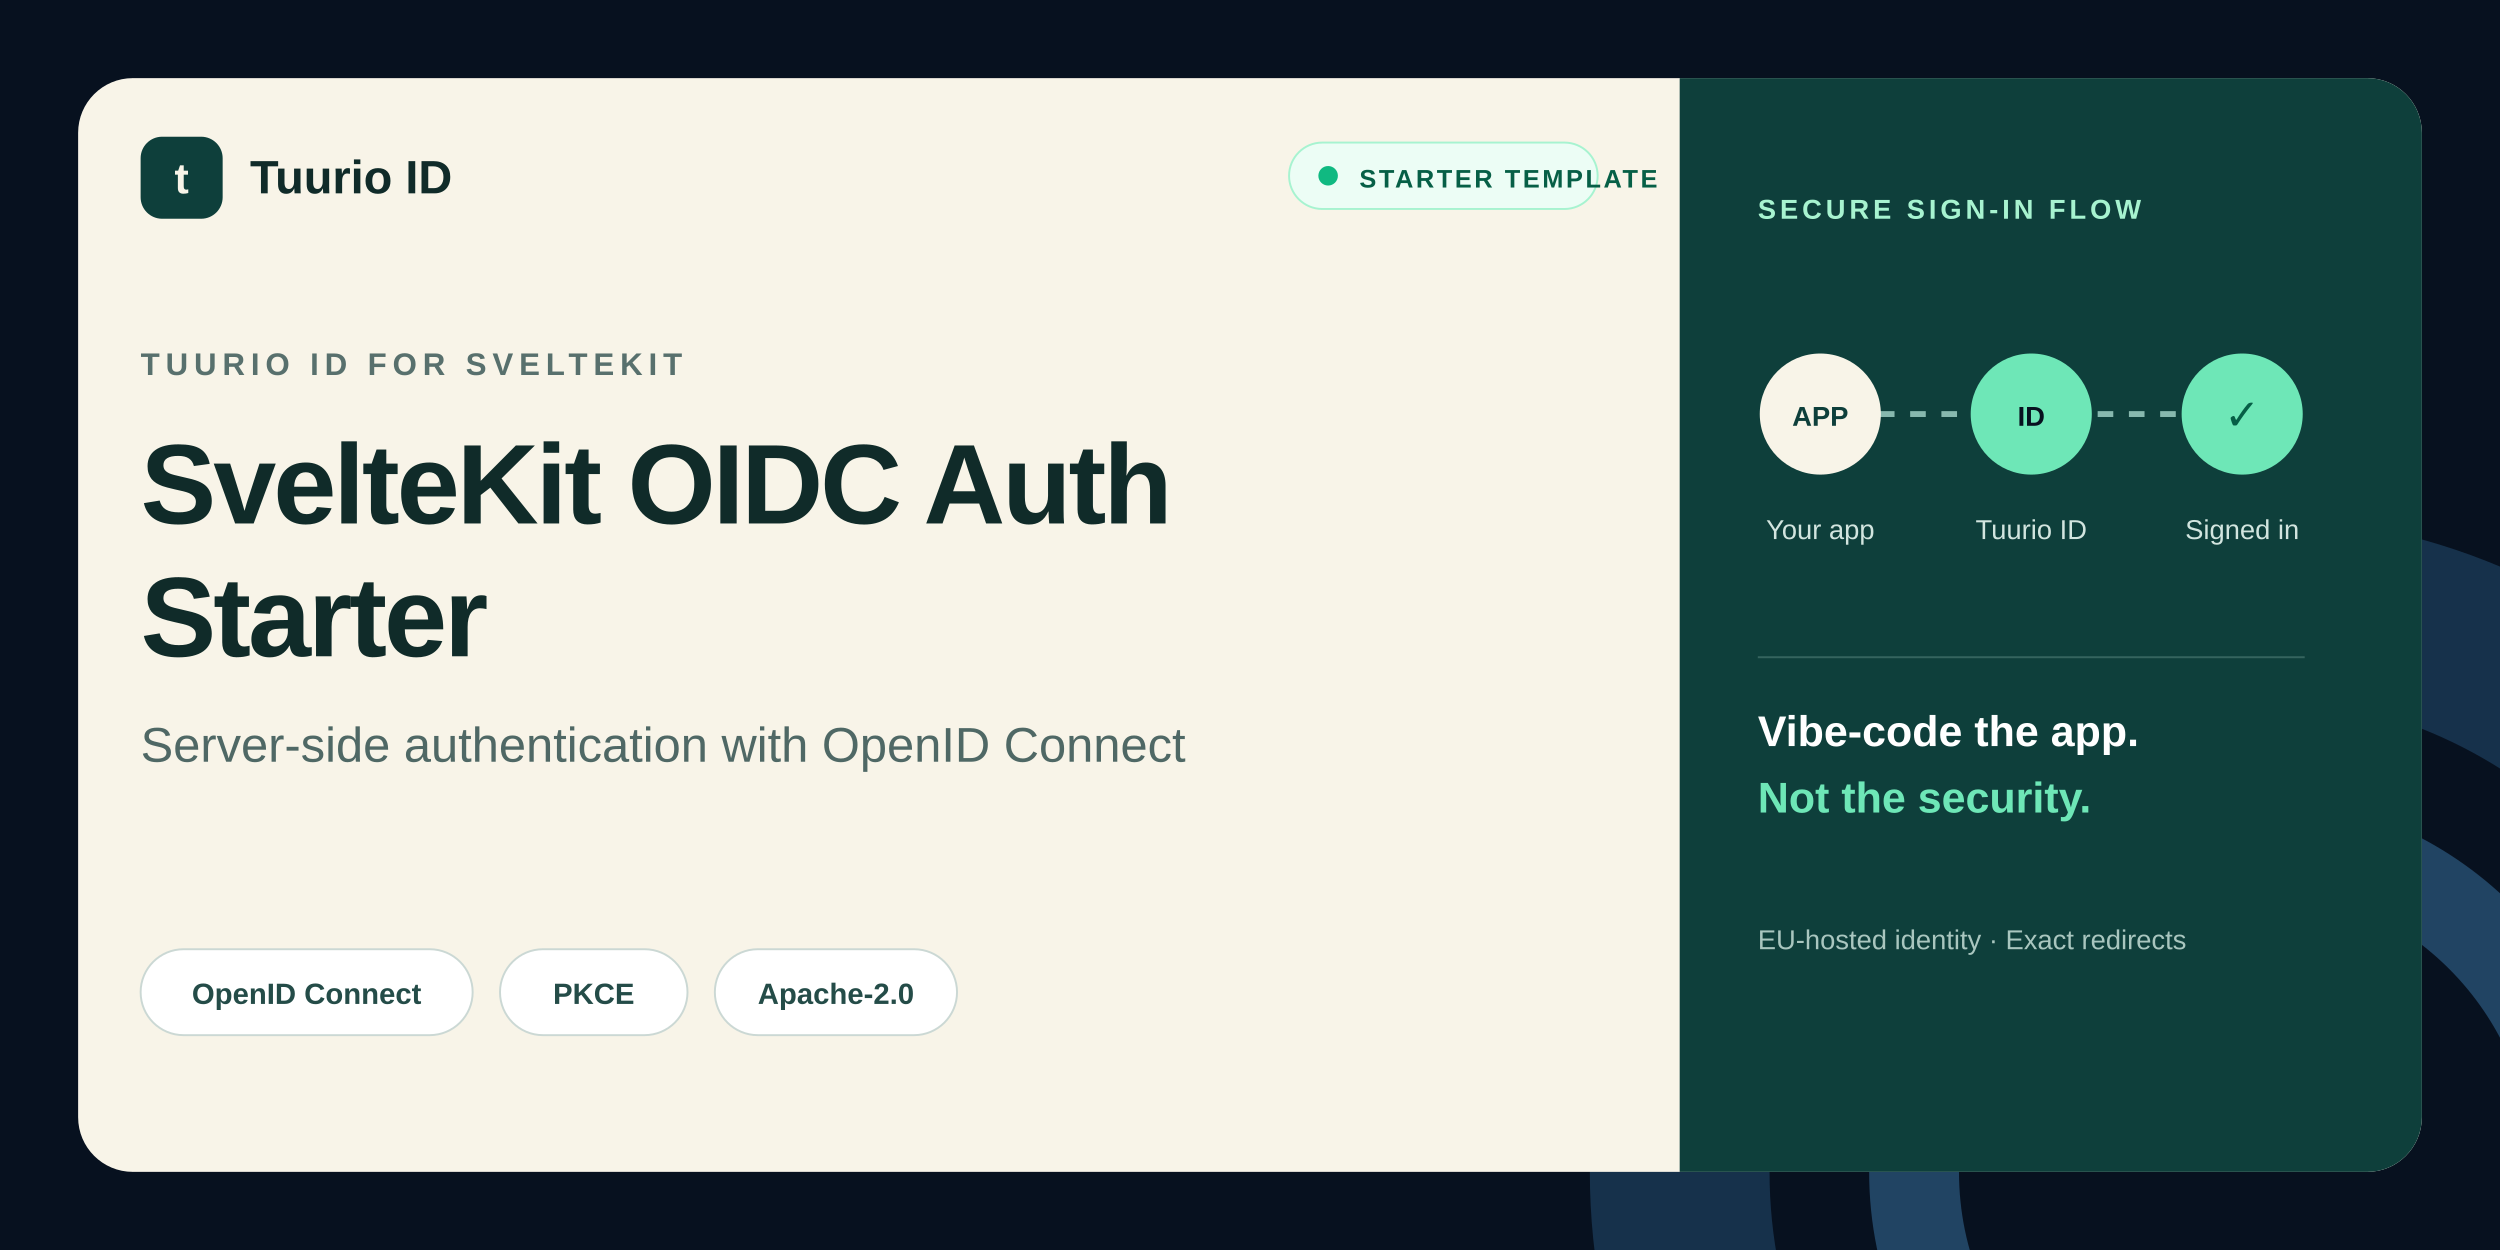
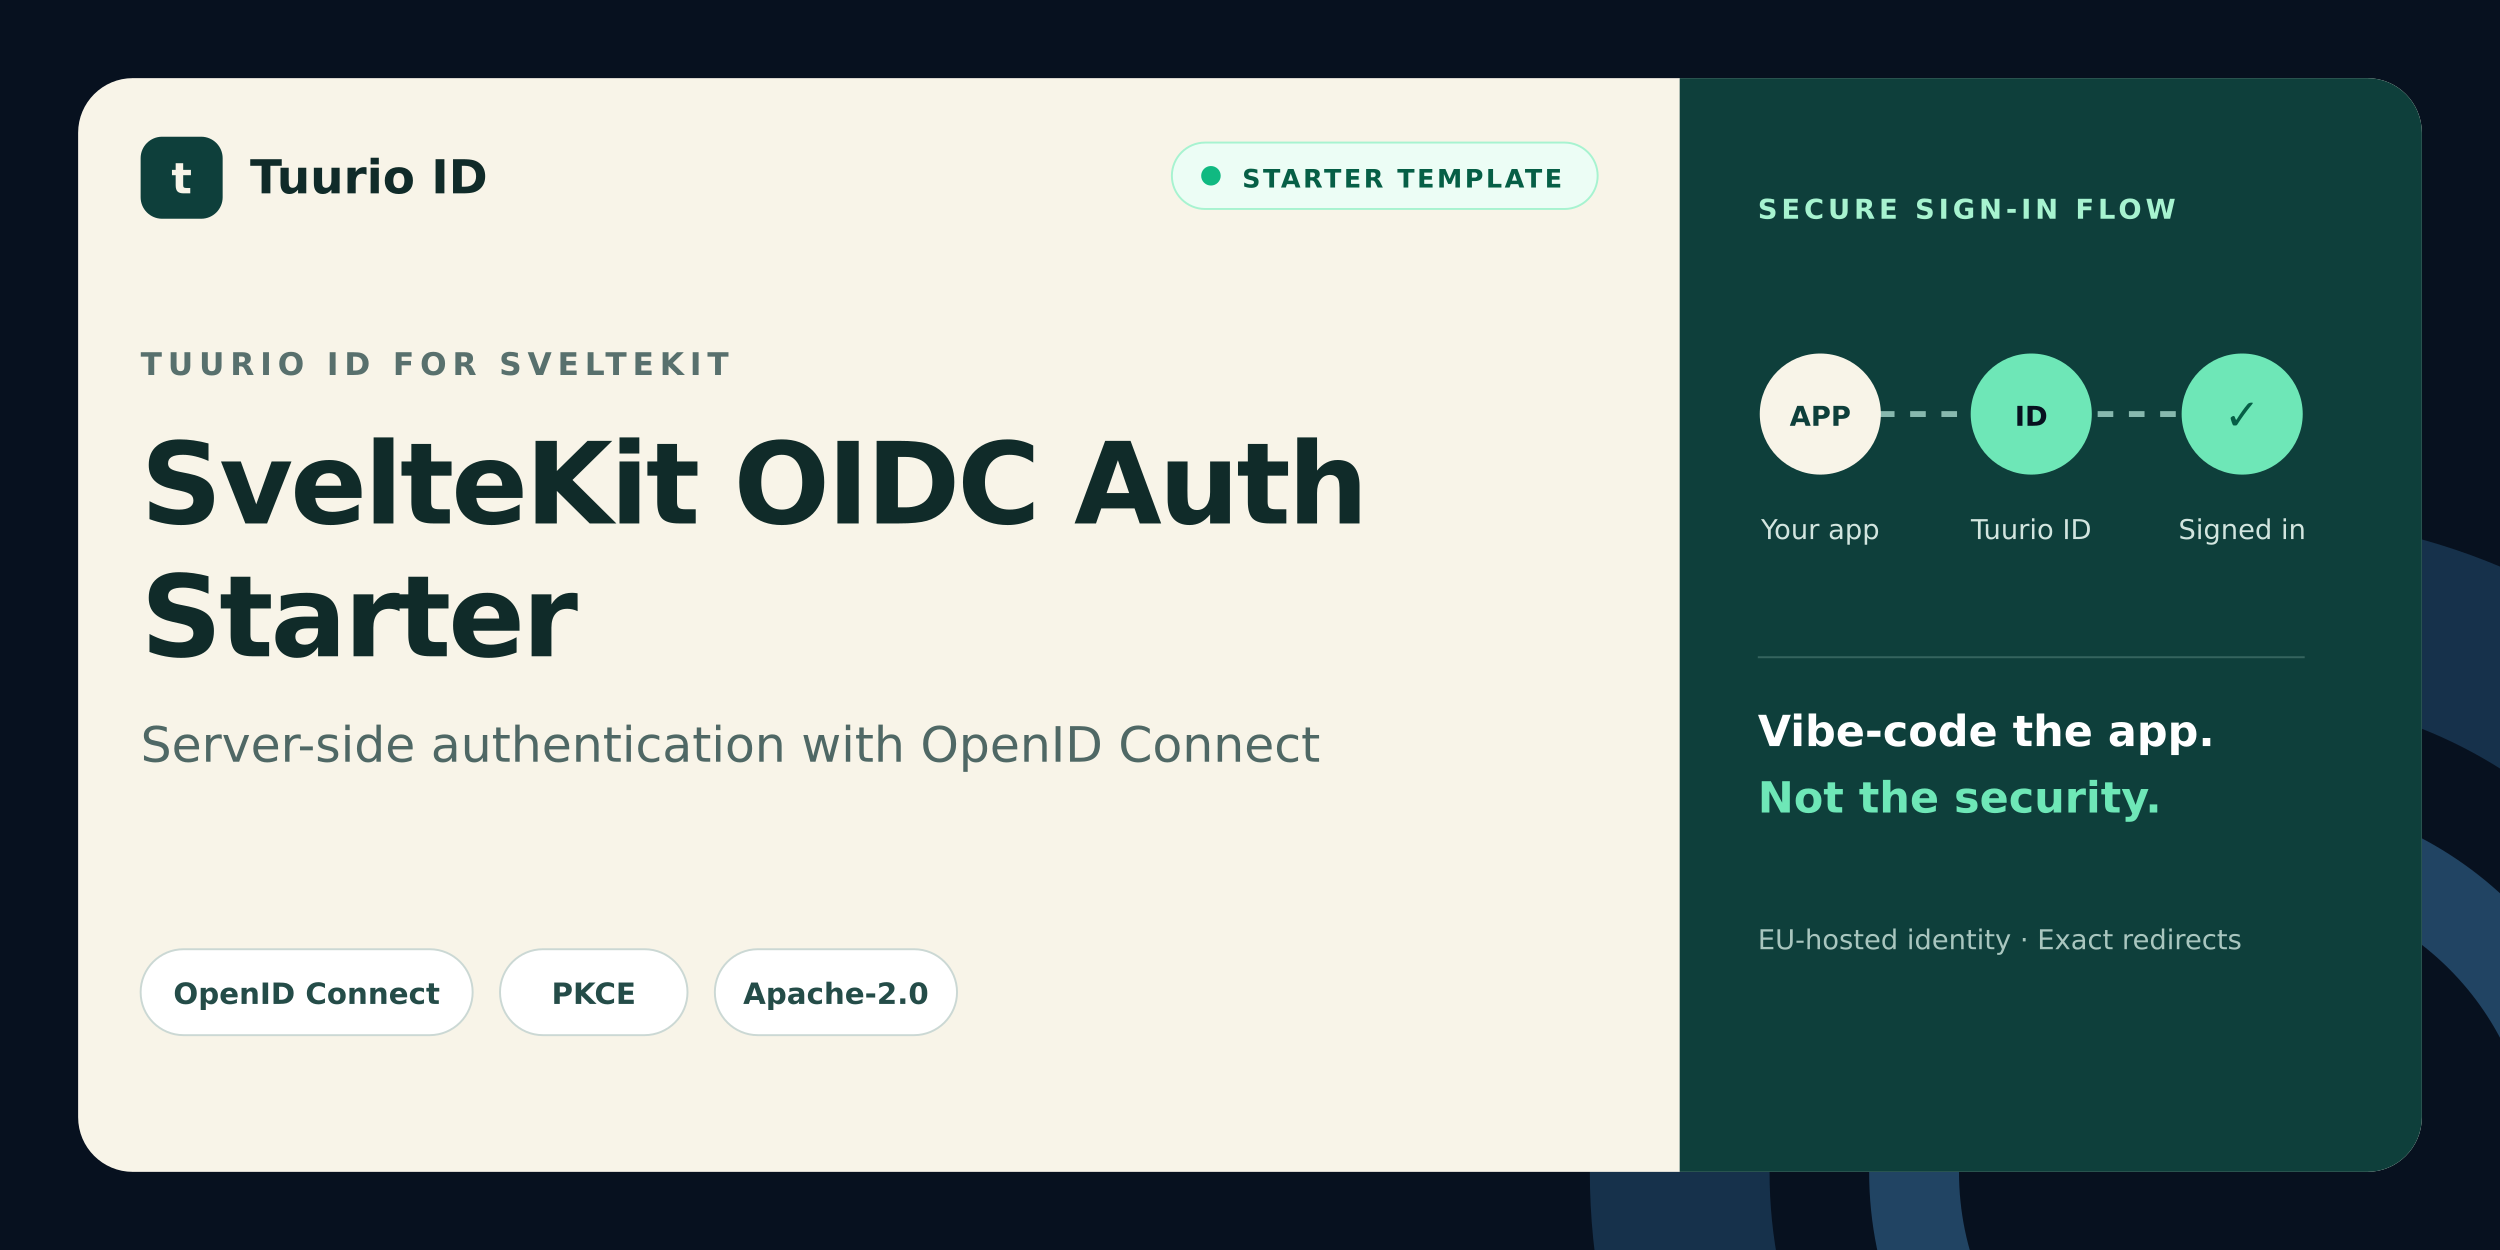
<svg xmlns="http://www.w3.org/2000/svg" width="1280" height="640" viewBox="0 0 1280 640">
  <rect width="1280" height="640" fill="#07111f" />
  <circle cx="1150" cy="600" r="290" fill="none" stroke="#16314b" stroke-width="92" />
  <circle cx="1150" cy="600" r="170" fill="none" stroke="#214463" stroke-width="46" />
  <rect x="40" y="40" width="1200" height="560" rx="28" fill="#f8f4e8" />
  <path d="M860 40h352a28 28 0 0 1 28 28v504a28 28 0 0 1-28 28H860z" fill="#0e3f3b" />
  <rect x="72" y="70" width="42" height="42" rx="11" fill="#0e3f3b" />
-   <text x="93" y="99" text-anchor="middle" fill="#f8f4e8" font-family="Arial, Helvetica, sans-serif" font-size="22" font-weight="700">t</text>
-   <text x="128" y="99" fill="#102b29" font-family="Arial, Helvetica, sans-serif" font-size="24" font-weight="700">Tuurio ID</text>
-   <rect x="660" y="73" width="158" height="34" rx="17" fill="#ecfdf5" stroke="#a7f3d0" />
-   <circle cx="680" cy="90" r="5" fill="#10b981" />
-   <text x="696" y="96" fill="#065f46" font-family="Arial, Helvetica, sans-serif" font-size="13" font-weight="700" letter-spacing="1.3">STARTER TEMPLATE</text>
-   <text x="72" y="192" fill="#58706d" font-family="Arial, Helvetica, sans-serif" font-size="16" font-weight="700" letter-spacing="3">TUURIO ID FOR SVELTEKIT</text>
-   <text x="72" y="268" fill="#102b29" font-family="Arial, Helvetica, sans-serif" font-size="58" font-weight="700" letter-spacing="-1.5">
+   <text x="93" y="99" text-anchor="middle" fill="#f8f4e8" font-family="DejaVu Sans, Arial, Helvetica, sans-serif" font-size="22" font-weight="700">t</text>
+   <text x="128" y="99" fill="#102b29" font-family="DejaVu Sans, Arial, Helvetica, sans-serif" font-size="24" font-weight="700">Tuurio ID</text>
+   <rect x="600" y="73" width="218" height="34" rx="17" fill="#ecfdf5" stroke="#a7f3d0" />
+   <circle cx="620" cy="90" r="5" fill="#10b981" />
+   <text x="636" y="96" fill="#065f46" font-family="DejaVu Sans, Arial, Helvetica, sans-serif" font-size="13" font-weight="700" letter-spacing="1.3">STARTER TEMPLATE</text>
+   <text x="72" y="192" fill="#58706d" font-family="DejaVu Sans, Arial, Helvetica, sans-serif" font-size="16" font-weight="700" letter-spacing="3">TUURIO ID FOR SVELTEKIT</text>
+   <text x="72" y="268" fill="#102b29" font-family="DejaVu Sans, Arial, Helvetica, sans-serif" font-size="58" font-weight="700" letter-spacing="-1.5">
    <tspan x="72" dy="0">SvelteKit OIDC Auth</tspan>
    <tspan x="72" dy="68">Starter</tspan>
  </text>
-   <text x="72" y="390" fill="#4f6865" font-family="Arial, Helvetica, sans-serif" font-size="25">Server-side authentication with OpenID Connect</text>
+   <text x="72" y="390" fill="#4f6865" font-family="DejaVu Sans, Arial, Helvetica, sans-serif" font-size="25">Server-side authentication with OpenID Connect</text>
  <g transform="translate(72 486)">
    <rect width="170" height="44" rx="22" fill="#ffffff" stroke="#cbd8d4" />
-     <text x="85" y="28" text-anchor="middle" fill="#244c48" font-family="Arial, Helvetica, sans-serif" font-size="15" font-weight="700">OpenID Connect</text>
+     <text x="85" y="28" text-anchor="middle" fill="#244c48" font-family="DejaVu Sans, Arial, Helvetica, sans-serif" font-size="15" font-weight="700">OpenID Connect</text>
    <rect x="184" width="96" height="44" rx="22" fill="#ffffff" stroke="#cbd8d4" />
-     <text x="232" y="28" text-anchor="middle" fill="#244c48" font-family="Arial, Helvetica, sans-serif" font-size="15" font-weight="700">PKCE</text>
+     <text x="232" y="28" text-anchor="middle" fill="#244c48" font-family="DejaVu Sans, Arial, Helvetica, sans-serif" font-size="15" font-weight="700">PKCE</text>
    <rect x="294" width="124" height="44" rx="22" fill="#ffffff" stroke="#cbd8d4" />
-     <text x="356" y="28" text-anchor="middle" fill="#244c48" font-family="Arial, Helvetica, sans-serif" font-size="15" font-weight="700">Apache-2.0</text>
+     <text x="356" y="28" text-anchor="middle" fill="#244c48" font-family="DejaVu Sans, Arial, Helvetica, sans-serif" font-size="15" font-weight="700">Apache-2.0</text>
  </g>
  <g transform="translate(900 112)">
-     <text x="0" y="0" fill="#a7f3d0" font-family="Arial, Helvetica, sans-serif" font-size="14" font-weight="700" letter-spacing="2">SECURE SIGN-IN FLOW</text>
+     <text x="0" y="0" fill="#a7f3d0" font-family="DejaVu Sans, Arial, Helvetica, sans-serif" font-size="14" font-weight="700" letter-spacing="2">SECURE SIGN-IN FLOW</text>
    <line x1="30" y1="100" x2="250" y2="100" stroke="#87b8ae" stroke-width="3" stroke-dasharray="8 8" />
    <circle cx="32" cy="100" r="31" fill="#f8f4e8" />
    <circle cx="140" cy="100" r="31" fill="#6ee7b7" />
    <circle cx="248" cy="100" r="31" fill="#6ee7b7" />
-     <text x="32" y="106" text-anchor="middle" fill="#0e3f3b" font-family="Arial, Helvetica, sans-serif" font-size="14" font-weight="700">APP</text>
-     <text x="140" y="106" text-anchor="middle" fill="#07111f" font-family="Arial, Helvetica, sans-serif" font-size="14" font-weight="700">ID</text>
-     <text x="248" y="108" text-anchor="middle" fill="#065f46" font-family="Arial, Helvetica, sans-serif" font-size="22" font-weight="700">✓</text>
-     <text x="32" y="164" text-anchor="middle" fill="#d2e5df" font-family="Arial, Helvetica, sans-serif" font-size="14">Your app</text>
-     <text x="140" y="164" text-anchor="middle" fill="#d2e5df" font-family="Arial, Helvetica, sans-serif" font-size="14">Tuurio ID</text>
-     <text x="248" y="164" text-anchor="middle" fill="#d2e5df" font-family="Arial, Helvetica, sans-serif" font-size="14">Signed in</text>
+     <text x="32" y="106" text-anchor="middle" fill="#0e3f3b" font-family="DejaVu Sans, Arial, Helvetica, sans-serif" font-size="14" font-weight="700">APP</text>
+     <text x="140" y="106" text-anchor="middle" fill="#07111f" font-family="DejaVu Sans, Arial, Helvetica, sans-serif" font-size="14" font-weight="700">ID</text>
+     <text x="248" y="108" text-anchor="middle" fill="#065f46" font-family="DejaVu Sans, Arial, Helvetica, sans-serif" font-size="22" font-weight="700">✓</text>
+     <text x="32" y="164" text-anchor="middle" fill="#d2e5df" font-family="DejaVu Sans, Arial, Helvetica, sans-serif" font-size="14">Your app</text>
+     <text x="140" y="164" text-anchor="middle" fill="#d2e5df" font-family="DejaVu Sans, Arial, Helvetica, sans-serif" font-size="14">Tuurio ID</text>
+     <text x="248" y="164" text-anchor="middle" fill="#d2e5df" font-family="DejaVu Sans, Arial, Helvetica, sans-serif" font-size="14">Signed in</text>
    <rect x="0" y="224" width="280" height="1" fill="#35645e" />
-     <text x="0" y="270" fill="#ffffff" font-family="Arial, Helvetica, sans-serif" font-size="22" font-weight="700">Vibe-code the app.</text>
-     <text x="0" y="304" fill="#6ee7b7" font-family="Arial, Helvetica, sans-serif" font-size="22" font-weight="700">Not the security.</text>
-     <text x="0" y="374" fill="#a9c6bf" font-family="Arial, Helvetica, sans-serif" font-size="14">EU-hosted identity · Exact redirects</text>
+     <text x="0" y="270" fill="#ffffff" font-family="DejaVu Sans, Arial, Helvetica, sans-serif" font-size="22" font-weight="700">Vibe-code the app.</text>
+     <text x="0" y="304" fill="#6ee7b7" font-family="DejaVu Sans, Arial, Helvetica, sans-serif" font-size="22" font-weight="700">Not the security.</text>
+     <text x="0" y="374" fill="#a9c6bf" font-family="DejaVu Sans, Arial, Helvetica, sans-serif" font-size="14">EU-hosted identity · Exact redirects</text>
  </g>
</svg>
